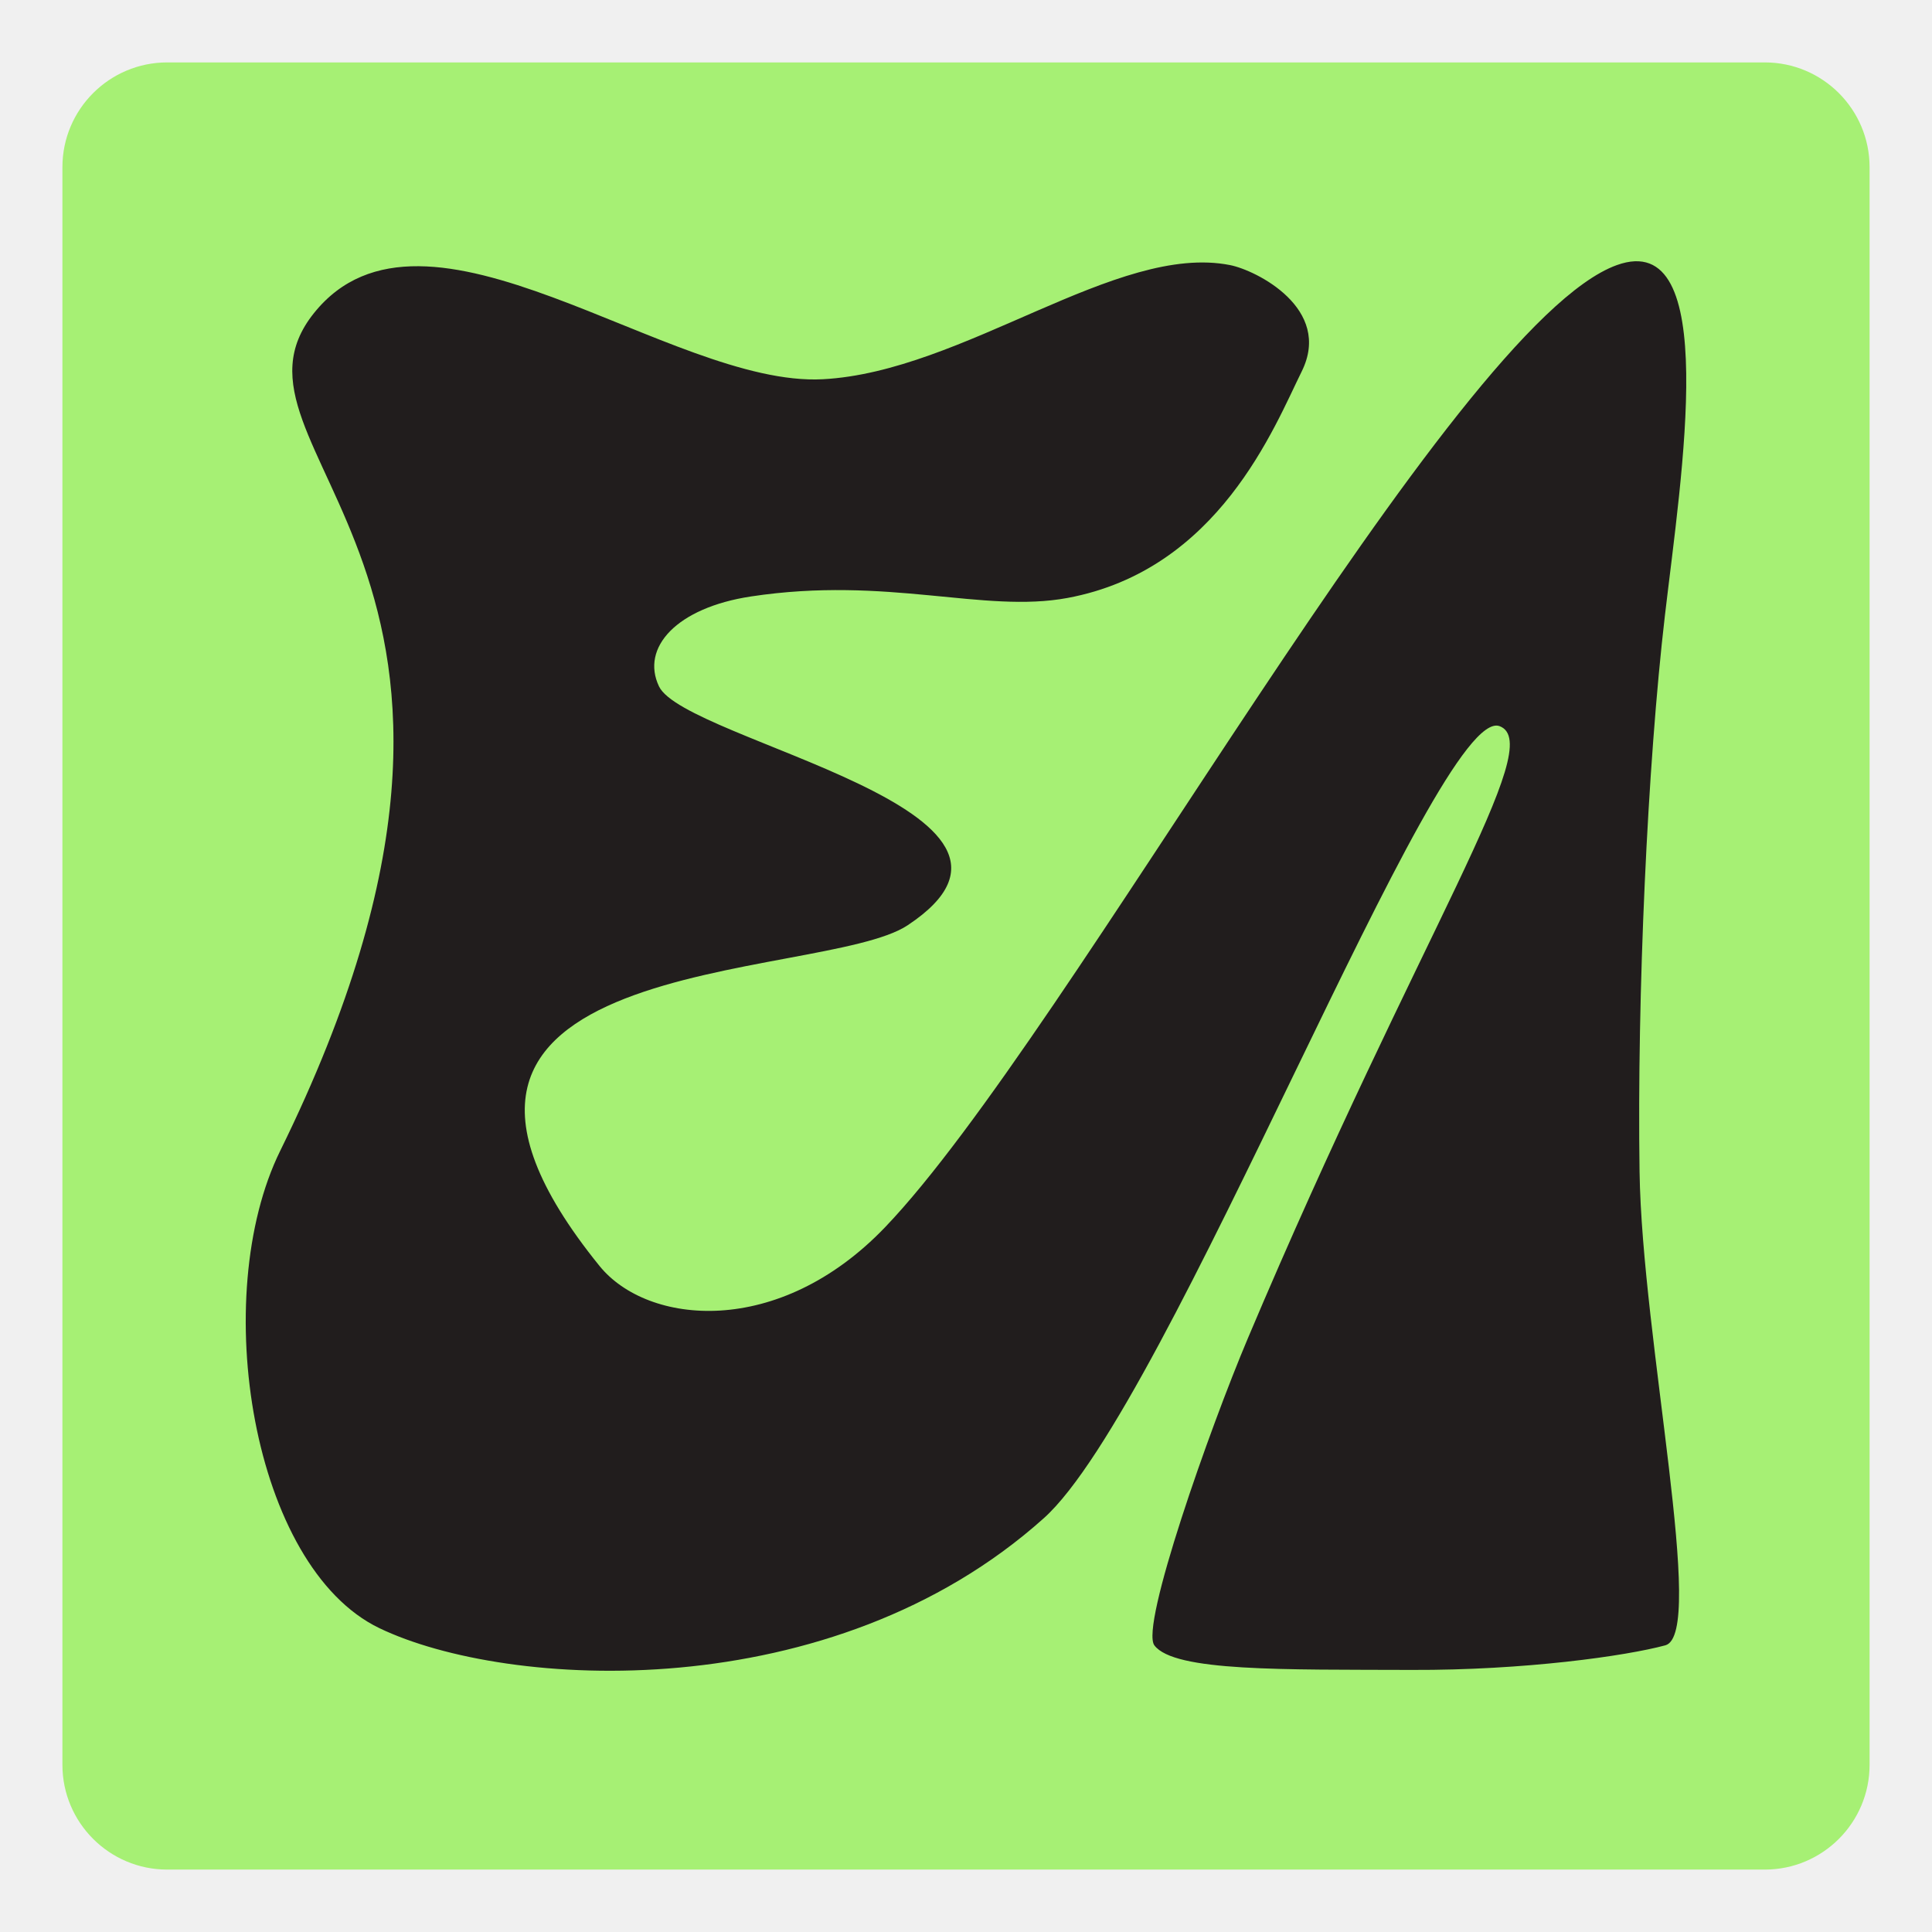
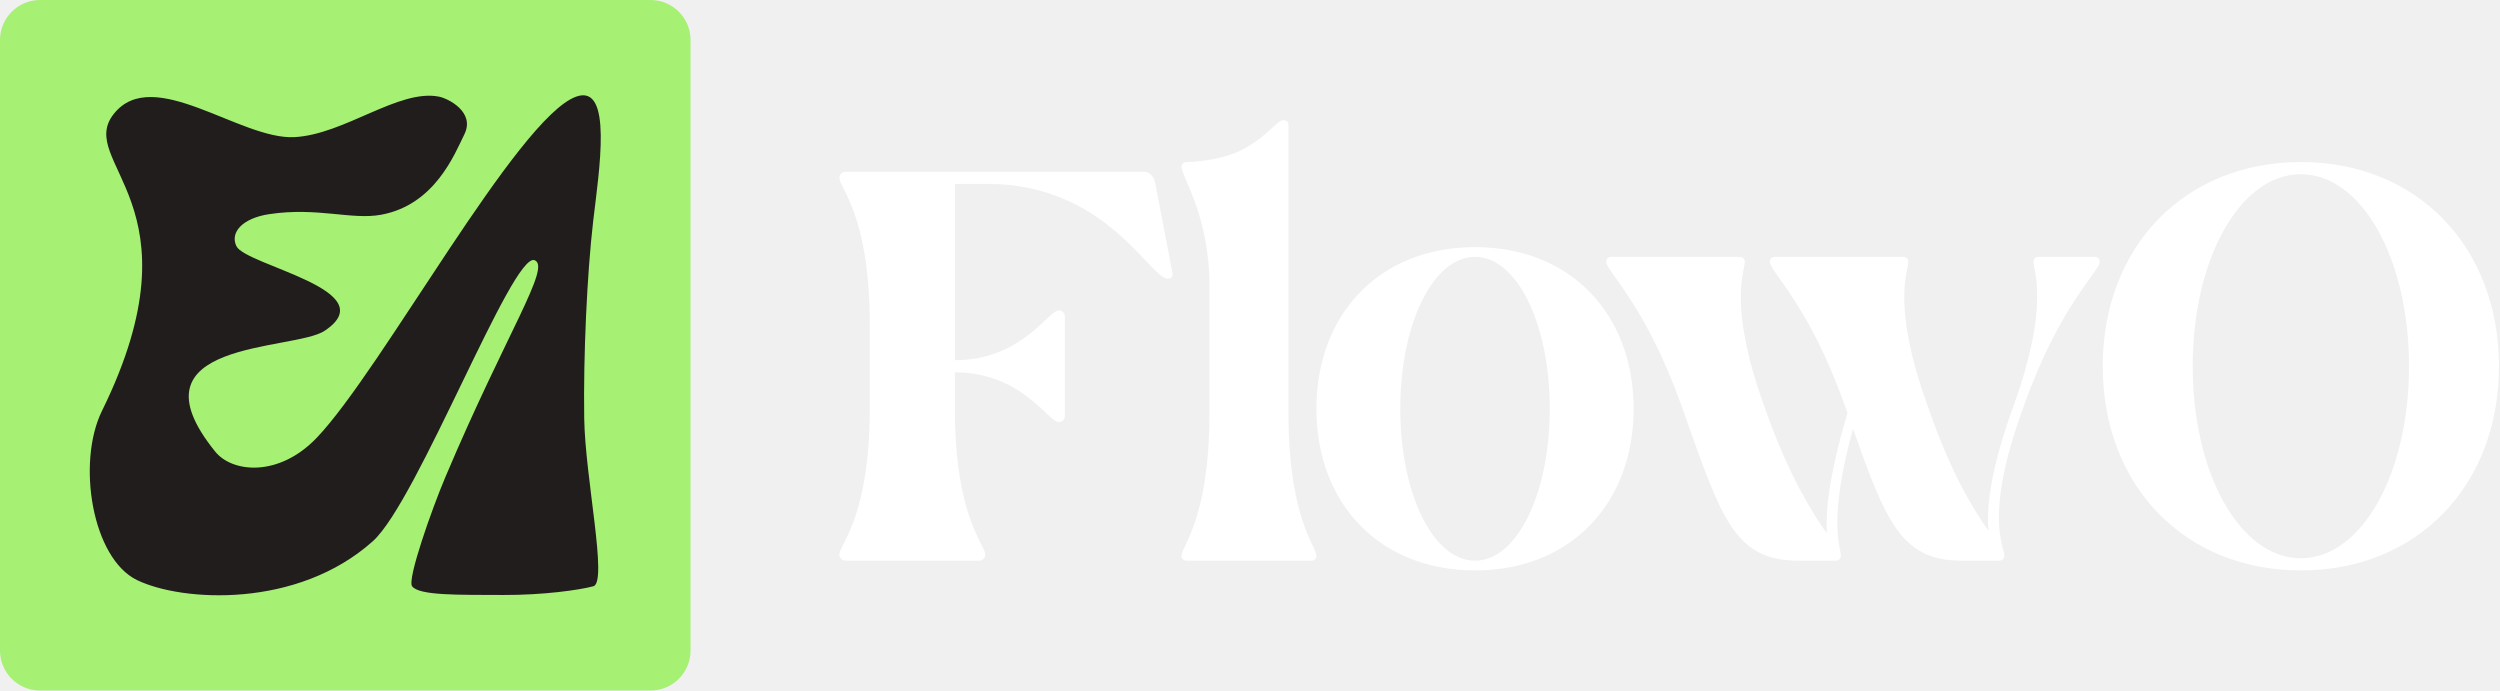
- <svg xmlns="http://www.w3.org/2000/svg" width="100%" height="100%" viewBox="0 0 1920 1920" version="1.1" xml:space="preserve" style="fill-rule:evenodd;clip-rule:evenodd;stroke-linejoin:round;stroke-miterlimit:2;">
-   <g id="_211D1D" transform="matrix(0.935383,0,0,0.911318,62.03186,62.03186)">
-     <path d="M1920,114.244C1920,51.191 1870.126,0 1808.696,0L111.304,0C49.874,0 0,51.191 0,114.244L0,1856.459C0,1919.512 49.874,1970.702 111.304,1970.702L1808.696,1970.702C1870.126,1970.702 1920,1919.512 1920,1856.459L1920,114.244Z" style="fill:rgb(166,240,116);" />
-   </g>
-   <g transform="matrix(1.704034,0,0,1.704034,-844.9596,-761.5565)">
-     <path d="M1452.045,1130.195C1450.556,1027.654 1456.614,893.274 1466.848,805.729C1476.469,723.431 1499.645,579.603 1438.81,601.512C1342.413,636.23 1119.257,1050.669 1012.074,1162.595C949.849,1227.573 873.462,1219.75 845.496,1185.218C696.122,1000.773 974.491,1020.086 1025.143,986.563C1126.04,919.789 895.395,879.176 880.182,847.209C869.432,824.62 890.372,801.349 933.866,794.762C1013.623,782.682 1069.417,804.745 1118.417,795.642C1206.674,779.246 1239.055,695.79 1255.023,663.518C1273.14,626.903 1228.502,604.536 1213.214,601.512C1147.126,588.443 1057.791,663.783 975.672,668.088C886.629,672.755 743.595,548.854 678.955,629.519C614.315,710.184 827.111,776.851 659.279,1118.055C617.447,1203.1 642.88,1360.735 717.105,1396.443C791.331,1432.15 980.665,1443.424 1104.632,1332.302C1177.936,1266.594 1334.093,856.585 1370.443,870.414C1398.365,881.037 1324.22,989.332 1223.578,1227.478C1201.29,1280.218 1160.666,1395.365 1169.103,1406.507C1180.759,1421.9 1244.401,1420.526 1319.226,1420.809C1384.895,1421.057 1444.092,1412.675 1467.071,1406.46C1491.15,1399.946 1453.462,1227.825 1452.045,1130.195Z" style="fill:rgb(33,29,29);" />
+ <svg xmlns="http://www.w3.org/2000/svg" width="100%" height="100%" viewBox="0 0 1730 478" version="1.1" xml:space="preserve" style="fill-rule:evenodd;clip-rule:evenodd;stroke-linejoin:round;stroke-miterlimit:2;">
+   <g transform="matrix(1,0,0,1,-98.40833,-301.0705)">
+     <g id="_211D1D" transform="matrix(0.248885,0,0,0.242482,98.40833,301.0705)">
+       <path d="M1920,114.244C1920,51.191 1870.126,0 1808.696,0L111.304,0C49.874,0 0,51.191 0,114.244L0,1856.459C0,1919.512 49.874,1970.702 111.304,1970.702L1808.696,1970.702C1870.126,1970.702 1920,1919.512 1920,1856.459L1920,114.244Z" style="fill:rgb(166,240,116);" />
+     </g>
+     <g transform="matrix(0.420916,0,0,0.420916,-108.5078,114.7559)">
+       <path d="M1452.045,1130.195C1450.556,1027.654 1456.614,893.274 1466.848,805.729C1476.469,723.431 1499.645,579.603 1438.81,601.512C1342.413,636.23 1119.257,1050.669 1012.074,1162.595C949.849,1227.573 873.462,1219.75 845.496,1185.218C696.122,1000.773 974.491,1020.086 1025.143,986.563C1126.04,919.789 895.395,879.176 880.182,847.209C869.432,824.62 890.372,801.349 933.866,794.762C1013.623,782.682 1069.417,804.745 1118.417,795.642C1206.674,779.246 1239.055,695.79 1255.023,663.518C1273.14,626.903 1228.502,604.536 1213.214,601.512C1147.126,588.443 1057.791,663.783 975.672,668.088C886.629,672.755 743.595,548.854 678.955,629.519C614.315,710.184 827.111,776.851 659.279,1118.055C617.447,1203.1 642.88,1360.735 717.105,1396.443C791.331,1432.15 980.665,1443.424 1104.632,1332.302C1177.936,1266.594 1334.093,856.585 1370.443,870.414C1398.365,881.037 1324.22,989.332 1223.578,1227.478C1201.29,1280.218 1160.666,1395.365 1169.103,1406.507C1180.759,1421.9 1244.401,1420.526 1319.226,1420.809C1384.895,1421.057 1444.092,1412.675 1467.071,1406.46C1491.15,1399.946 1453.462,1227.825 1452.045,1130.195Z" style="fill:rgb(33,29,29);" />
+     </g>
+     <g transform="matrix(8.41031,0,0,8.41031,-8186.992,-4605.849)">
+       <path d="M1079.213,597.575L1054.713,597.575C1054.413,597.575 1054.213,597.825 1054.213,598.075C1054.213,598.925 1056.713,601.125 1056.713,610.125L1056.713,617.025C1056.713,626.025 1054.213,628.225 1054.213,629.075C1054.213,629.325 1054.413,629.575 1054.713,629.575L1065.713,629.575C1066.013,629.575 1066.213,629.325 1066.213,629.075C1066.213,628.225 1063.713,626.025 1063.713,617.025L1063.713,614.075C1069.213,614.075 1071.413,618.175 1072.263,618.175C1072.513,618.175 1072.763,617.975 1072.763,617.675L1072.763,609.475C1072.763,609.175 1072.513,608.975 1072.263,608.975C1071.413,608.975 1069.213,613.075 1063.713,613.075L1063.713,598.575L1066.463,598.575C1076.113,598.575 1079.813,606.375 1081.213,606.375C1081.563,606.375 1081.663,606.175 1081.613,605.875L1080.213,598.575C1080.113,598.025 1079.813,597.575 1079.213,597.575Z" style="fill:white;fill-rule:nonzero;" />
+       <path d="M1090.763,593.325C1090.163,593.325 1089.413,594.775 1087.113,595.875C1085.513,596.625 1083.363,596.775 1082.763,596.775C1082.563,596.775 1082.363,596.925 1082.363,597.175C1082.363,597.975 1084.663,601.175 1084.663,606.975L1084.663,617.425C1084.663,626.125 1082.363,628.375 1082.363,629.175C1082.363,629.425 1082.563,629.575 1082.763,629.575L1093.063,629.575C1093.263,629.575 1093.463,629.425 1093.463,629.175C1093.463,628.375 1091.163,626.125 1091.163,617.425L1091.163,593.725C1091.163,593.525 1091.063,593.325 1090.763,593.325Z" style="fill:white;fill-rule:nonzero;" />
+       <path d="M1106.513,630.375C1114.363,630.375 1119.563,624.875 1119.563,617.075C1119.563,609.275 1114.363,603.775 1106.513,603.775C1098.663,603.775 1093.463,609.275 1093.463,617.075C1093.463,624.875 1098.663,630.375 1106.513,630.375ZM1100.363,617.075C1100.363,610.075 1103.063,604.575 1106.513,604.575C1109.963,604.575 1112.663,610.075 1112.663,617.075C1112.663,624.075 1109.963,629.575 1106.513,629.575C1103.063,629.575 1100.363,624.075 1100.363,617.075Z" style="fill:white;fill-rule:nonzero;" />
+       <path d="M1123.463,616.725L1123.713,617.425C1126.763,625.975 1127.813,629.575 1133.113,629.575L1136.213,629.575C1136.413,629.575 1136.613,629.425 1136.613,629.175C1136.613,628.425 1135.513,626.375 1137.613,618.725C1140.313,626.325 1141.563,629.575 1146.563,629.575L1149.663,629.575C1149.863,629.575 1150.063,629.425 1150.063,629.175C1150.063,628.375 1148.413,625.975 1151.463,617.425L1151.713,616.725C1154.663,608.475 1157.913,605.775 1157.913,604.975C1157.913,604.725 1157.713,604.575 1157.513,604.575L1152.863,604.575C1152.663,604.575 1152.463,604.725 1152.463,604.975C1152.463,605.775 1153.813,608.475 1150.863,616.725L1150.613,617.425C1148.813,622.525 1148.613,625.425 1148.763,627.125C1147.563,625.425 1145.763,622.525 1143.963,617.425L1143.713,616.725C1140.763,608.475 1142.163,605.775 1142.163,604.975C1142.163,604.725 1141.963,604.575 1141.763,604.575L1131.163,604.575C1130.963,604.575 1130.763,604.725 1130.763,604.975C1130.763,605.775 1133.963,608.475 1136.913,616.725L1137.163,617.425C1135.563,622.775 1135.363,625.675 1135.463,627.325C1134.263,625.625 1132.413,622.725 1130.513,617.425L1130.263,616.725C1127.313,608.475 1128.713,605.775 1128.713,604.975C1128.713,604.725 1128.513,604.575 1128.313,604.575L1117.713,604.575C1117.513,604.575 1117.313,604.725 1117.313,604.975C1117.313,605.775 1120.513,608.475 1123.463,616.725Z" style="fill:white;fill-rule:nonzero;" />
+       <path d="M1174.463,596.775C1164.913,596.775 1158.163,603.725 1158.163,613.575C1158.163,623.425 1164.913,630.375 1174.463,630.375C1184.013,630.375 1190.763,623.425 1190.763,613.575C1190.763,603.725 1184.013,596.775 1174.463,596.775ZM1174.463,629.375C1169.463,629.375 1165.563,622.425 1165.563,613.575C1165.563,604.725 1169.463,597.775 1174.463,597.775C1179.463,597.775 1183.363,604.725 1183.363,613.575C1183.363,622.425 1179.463,629.375 1174.463,629.375Z" style="fill:white;fill-rule:nonzero;" />
+     </g>
  </g>
</svg>
